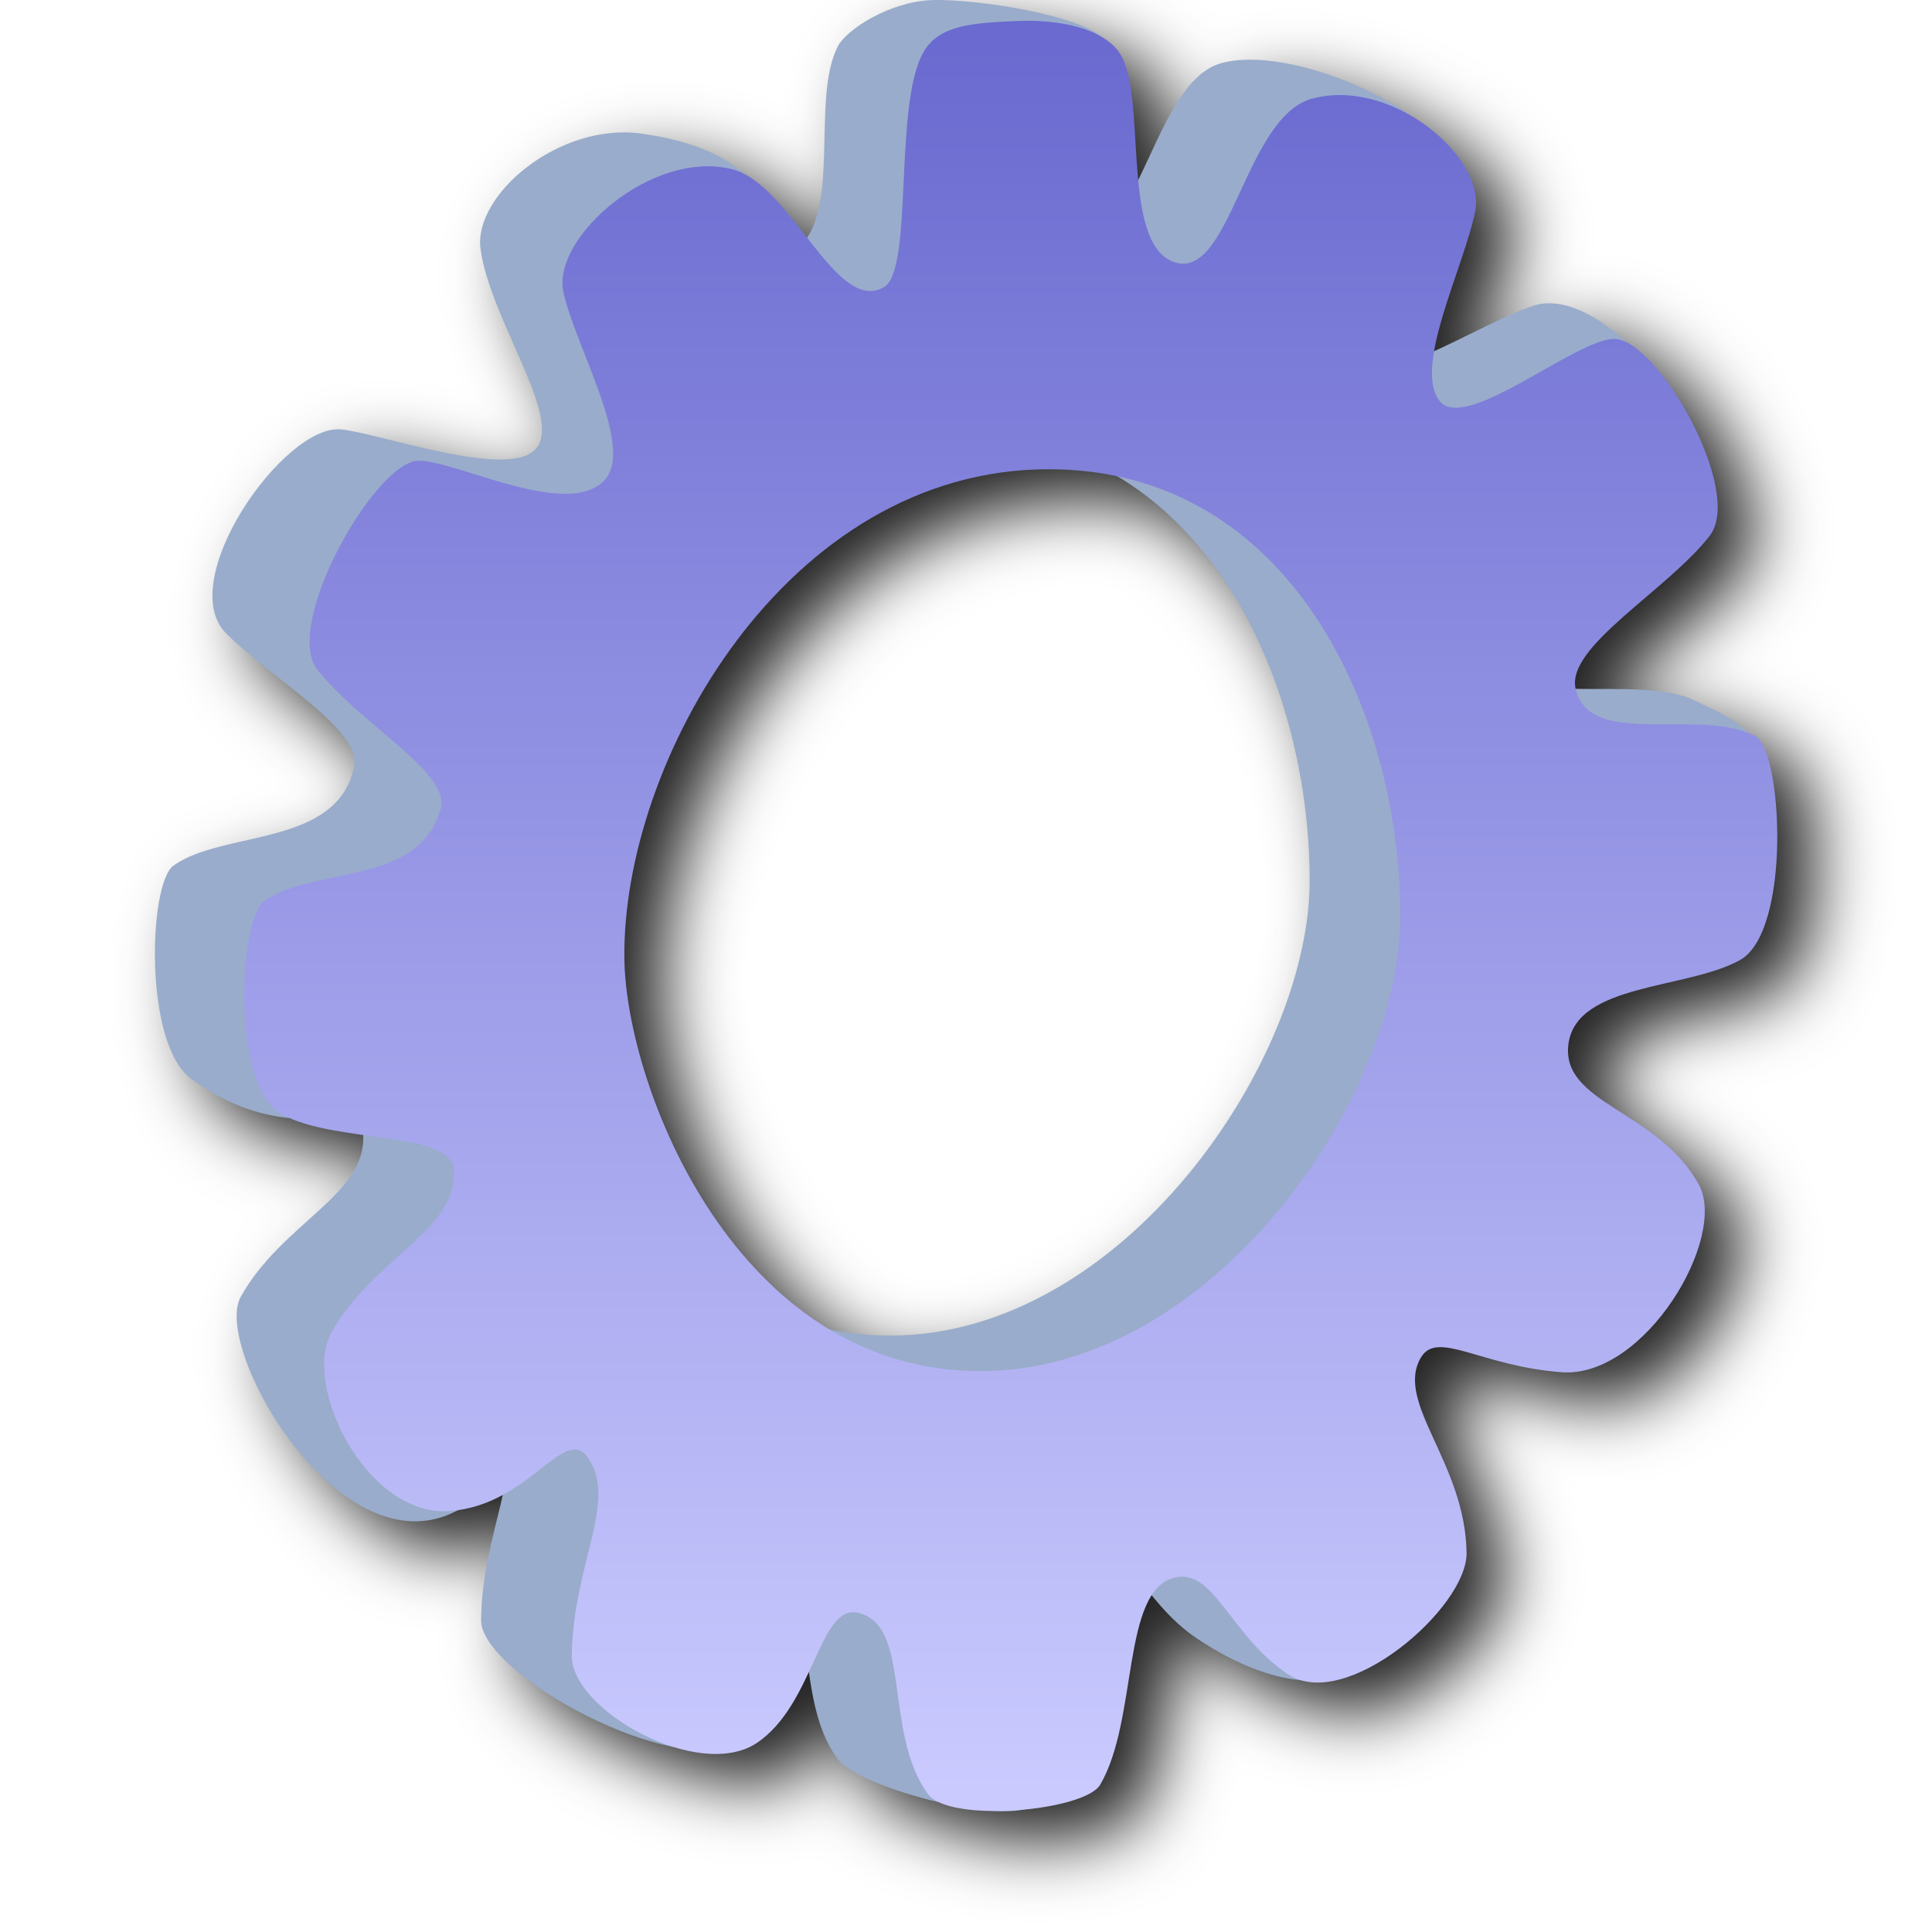
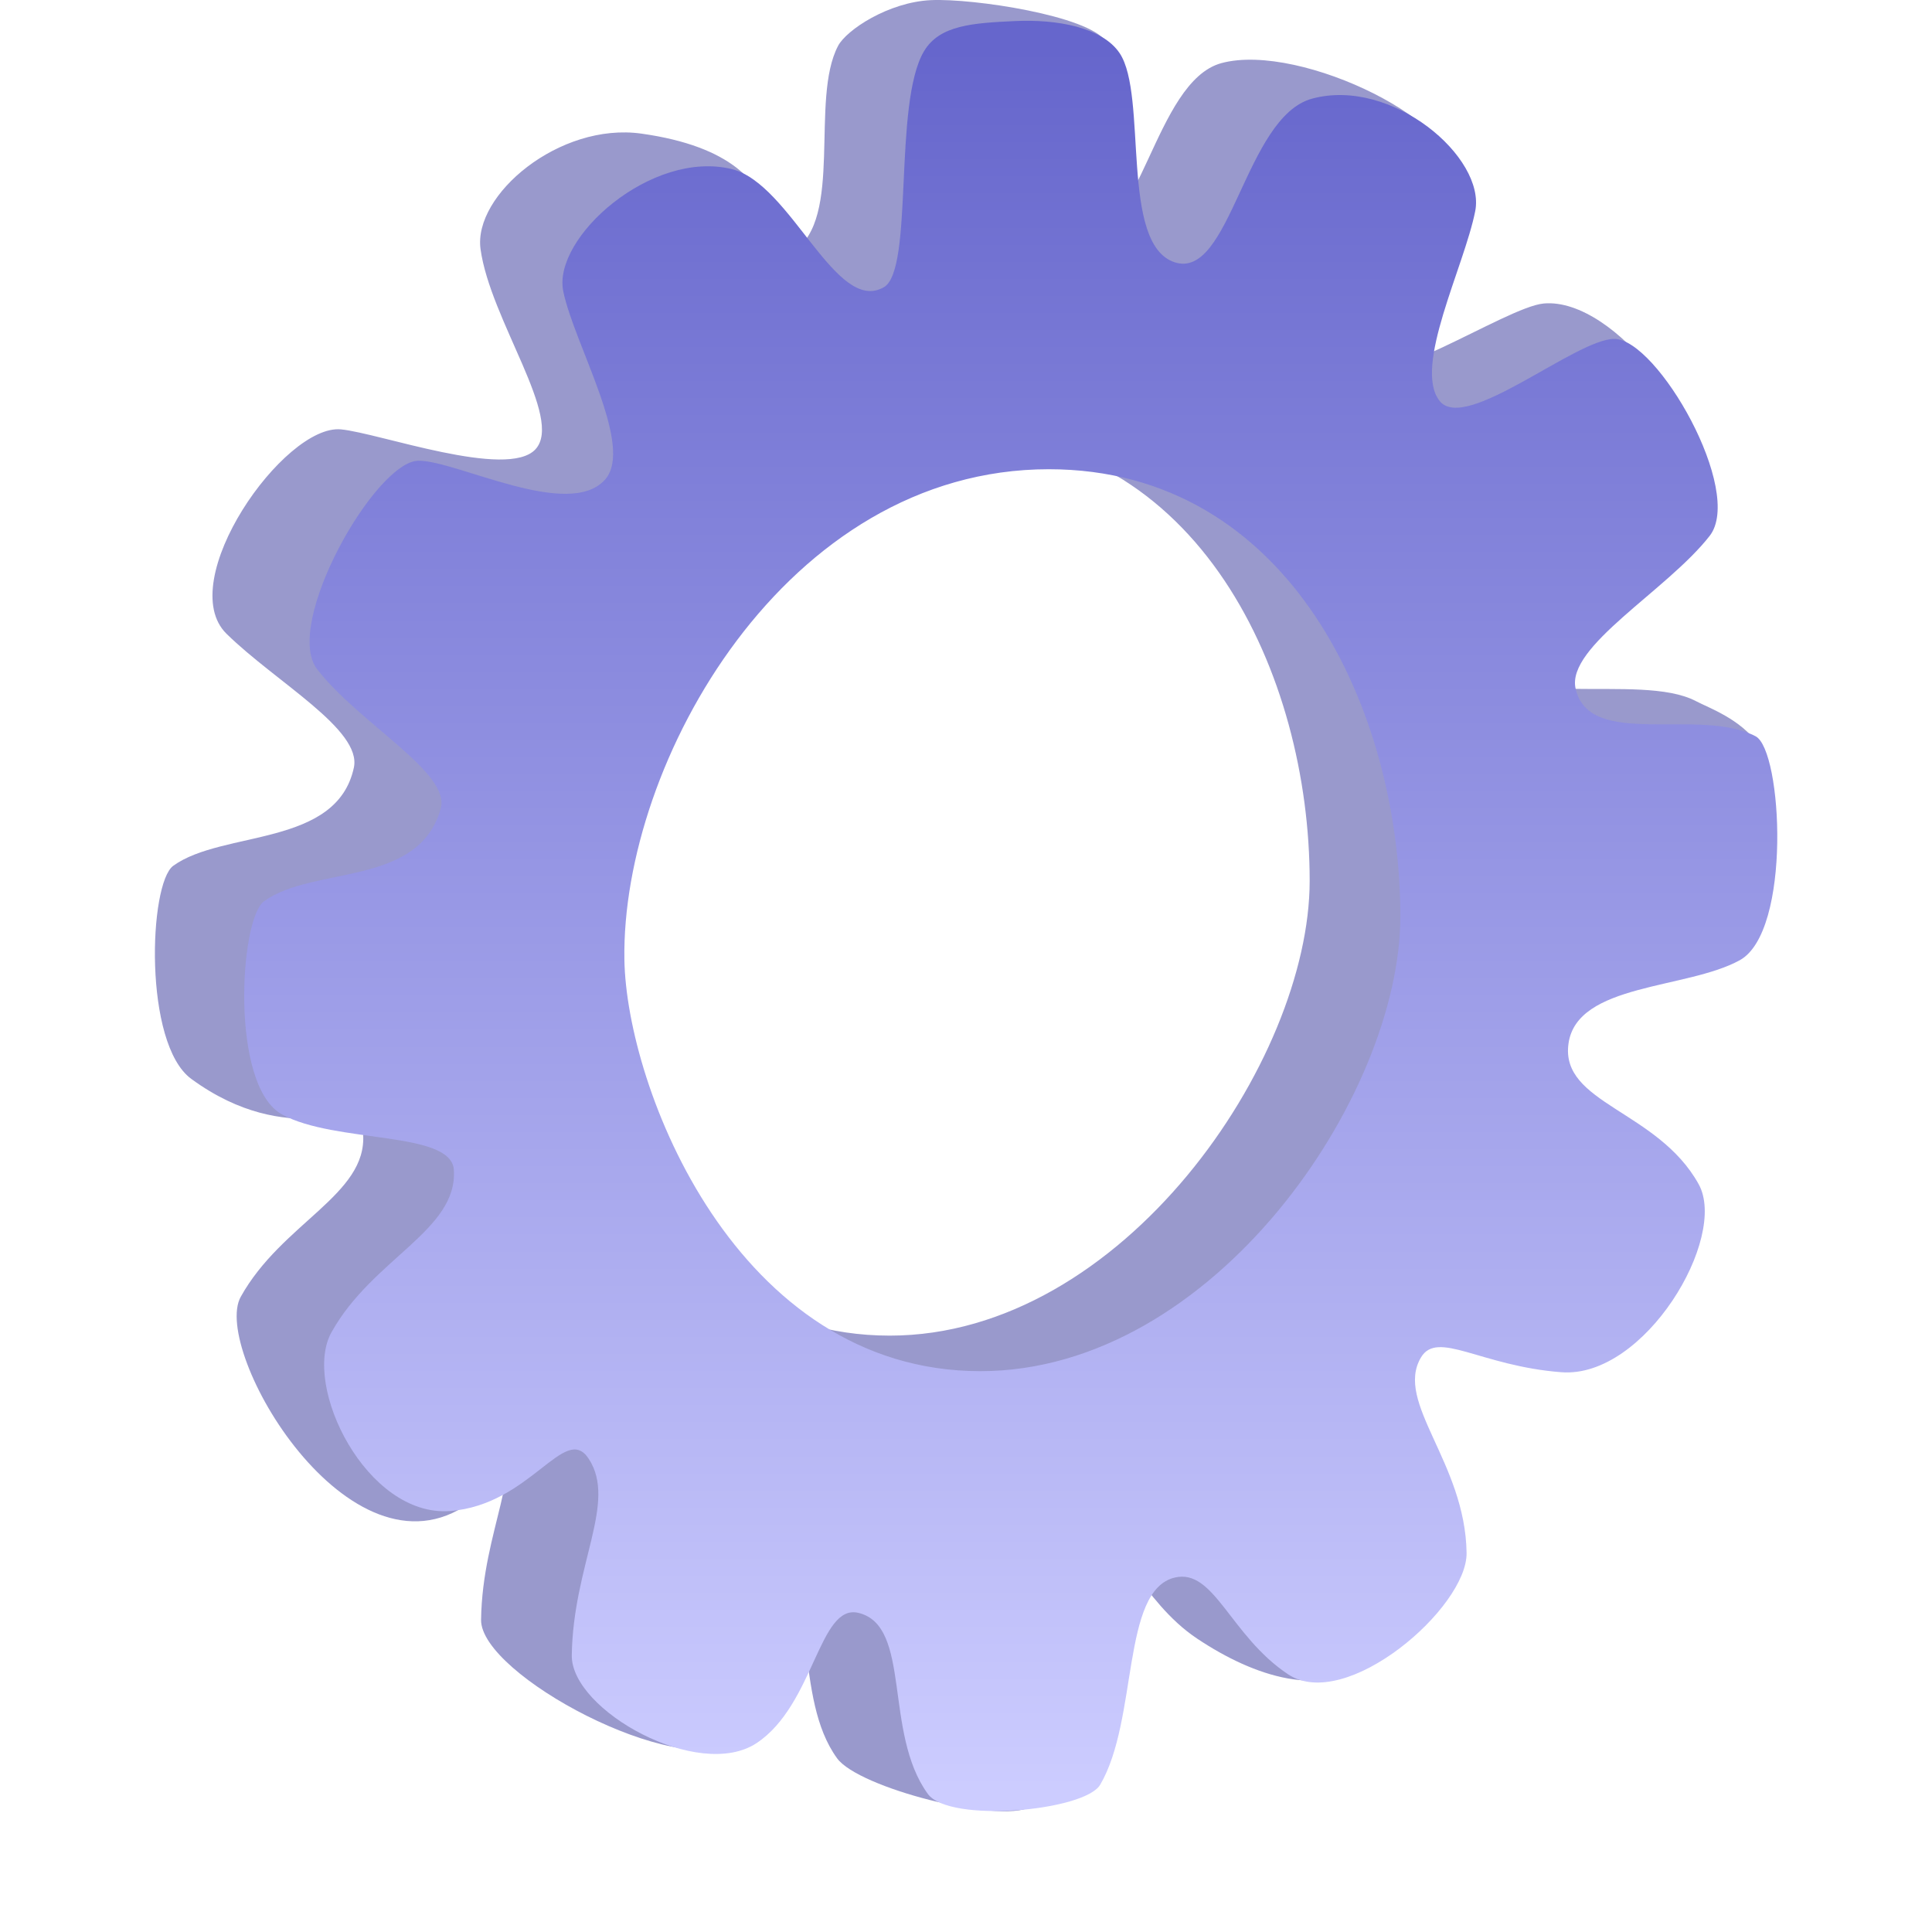
- <svg xmlns="http://www.w3.org/2000/svg" xmlns:xlink="http://www.w3.org/1999/xlink" width="256" height="256" viewBox="0 0 256 256" version="1.1" id="svg8">
+ <svg xmlns="http://www.w3.org/2000/svg" xmlns:xlink="http://www.w3.org/1999/xlink" width="48" height="48" viewBox="0 0 48 48" version="1.1" id="svg8">
  <defs id="defs2">
    <linearGradient id="linearGradient1068">
-       <stop id="stop1064" offset="0" style="stop-color:#cacaff;stop-opacity:1" />
-       <stop id="stop1066" offset="1" style="stop-color:#6a6ad0;stop-opacity:1" />
+       <stop id="stop1064" offset="0" style="stop-color:#ccccff;stop-opacity:1" />
+       <stop id="stop1066" offset="1" style="stop-color:#6666cc;stop-opacity:1" />
    </linearGradient>
    <linearGradient gradientTransform="translate(109.9727,-2.015755)" gradientUnits="userSpaceOnUse" y2="3.678" x2="-67.433" y1="48.84" x1="-67.433" id="linearGradient1070" xlink:href="#linearGradient1068" />
-     <filter height="1.091" y="-0.045" width="1.102" x="-0.051" id="filter1089" style="color-interpolation-filters:sRGB">
-       <feGaussianBlur id="feGaussianBlur1091" stdDeviation="4.549" />
-     </filter>
  </defs>
  <g id="layer1" transform="translate(-12.56771)">
-     <path d="m 142.086,4.002 c -0.422,-0.004 -0.81,0.001 -1.162,0.018 -5.634,0.258 -11.2,3.953 -12.307,6.061 -3.337,6.358 -0.135,19.511 -4.107,25.418 -2.649,-3.39 -5.423,-7.031 -8.492,-8.543 -5.4e-4,-2.68e-4 -0.001,2.68e-4 -0.002,0 -2.483,-2.278 -6.577,-4.28 -13.457,-5.248 -10.858,-1.528 -22.307,8.118 -21.316,15.301 1.297,9.41 11.053,22.435 7.275,26.529 -3.705,4.015 -20.676,-2.141 -25.758,-2.643 -7.535,-0.743 -22.24,20.172 -15.172,27.094 6.577,6.441 17.947,12.675 16.863,17.721 -2.27,10.571 -17.384,8.272 -23.924,13.006 -3.242,2.347 -3.976,23.595 2.383,28.242 5.003,3.656 9.435,4.838 13.033,5.188 2.698,1.18 6.255,1.758 9.736,2.246 0.437,7.95 -10.792,11.677 -16.217,21.439 -3.819,6.873 13.332,36.679 28.803,28.264 2.244,-0.322 4.199,-1.083 5.918,-2.016 -0.989,4.539 -2.787,9.981 -2.877,16.545 -0.075,5.489 14.835,14.785 25.459,16.84 4.067,1.27 8.205,1.387 11.057,-0.514 3.328,-2.218 5.296,-5.982 6.914,-9.449 0.574,4.007 1.373,8.223 3.742,11.484 1.532,2.109 7.562,4.433 13.482,5.807 1.748,0.822 4.547,1.172 7.561,1.162 1.42,0.074 2.672,0.037 3.6,-0.174 4.768,-0.44 9.248,-1.665 10.209,-3.305 4.139,-7.058 3.37,-19.776 6.824,-25.115 1.625,2.007 3.534,4.094 6.045,5.768 4.388,2.925 9.18,5.087 13.695,5.488 8.104,2.449 22.075,-10.075 21.982,-16.857 -0.164,-11.986 -9.583,-19.943 -6.043,-25.9 2.187,-3.681 7.897,1.139 18.609,1.955 11.039,0.841 22.121,-17.833 18.182,-24.922 -5.451,-9.809 -18.379,-10.673 -17.244,-18.641 1.138,-7.993 15.66,-7.165 22.689,-11.029 6.902,-3.794 5.648,-27.82 2.104,-29.68 -0.307,-0.161 -0.631,-0.301 -0.961,-0.432 -2.371,-2.303 -5.466,-3.444 -6.943,-4.219 -3.695,-1.939 -10.142,-1.538 -15.932,-1.621 -0.006,-0.024 -0.014,-0.046 -0.019,-0.07 -1.224,-5.576 12.098,-12.95 17.762,-20.207 4.24,-5.432 -5.108,-22.826 -11.094,-25.695 -3.405,-3.195 -7.373,-5.393 -10.857,-5.082 -2.699,0.241 -8.85,3.729 -14.539,6.318 1.018,-5.841 4.463,-13.543 5.455,-18.553 0.82,-4.143 -3.069,-9.472 -8.541,-12.648 -6.715,-4.813 -18.332,-8.793 -25.084,-6.971 -5.263,1.421 -8.083,9.543 -11.031,15.479 -0.604,-6.388 -0.4,-13.725 -2.467,-16.803 -0.579,-0.862 -1.396,-1.577 -2.383,-2.16 C 160.246,6.022 148.007,4.054 142.086,4.002 Z m 14.451,62.176 c 3.211,0 6.238,0.336 9.102,0.945 17.352,10.396 25.471,33.35 25.471,53.596 0,23.817 -24.755,60.256 -55.65,60.256 -2.764,0 -5.393,-0.279 -7.898,-0.791 -18.501,-11.07 -27.06,-36.119 -27.26,-49.053 -0.402,-26.074 21.367,-64.953 56.236,-64.953 z" style="fill:#212121;fill-opacity:1;stroke:none;stroke-width:5.106px;stroke-linecap:butt;stroke-linejoin:miter;stroke-opacity:1;filter:url(#filter1089)" id="path1078" />
-     <g transform="matrix(5.106164,0,0,5.106164,-74.09448,-2.039995)" id="g1076">
-       <path d="m 41.13,0.403 c -1.103,0.051 -2.193,0.774 -2.41,1.187 -0.735,1.4 0.151,4.484 -1.164,5.339 -1.207,0.785 0.808,-2.394 -3.939,-3.062 -2.126,-0.299 -4.369,1.59 -4.175,2.997 0.254,1.843 2.165,4.394 1.425,5.195 -0.726,0.786 -4.049,-0.419 -5.044,-0.517 -1.476,-0.146 -4.356,3.95 -2.971,5.306 1.288,1.261 3.515,2.483 3.303,3.471 -0.445,2.07 -3.405,1.62 -4.686,2.547 -0.635,0.46 -0.779,4.621 0.467,5.531 2.578,1.884 4.389,0.419 4.459,1.434 0.108,1.573 -2.108,2.3 -3.176,4.221 -0.771,1.388 2.826,7.556 5.926,5.357 1.141,-0.809 0.13,-3.025 0.75,-2.078 0.744,1.135 -0.407,2.754 -0.439,5.102 -0.02,1.426 5.124,4.164 6.624,3.164 1.5,-1 -0.211,-4.514 0.816,-4.266 1.388,0.335 0.642,3.105 1.799,4.697 0.558,0.768 4.168,1.69 5.01,1.268 1.752,-0.877 0.007,-6.547 1.394,-6.881 1.027,-0.248 1.441,1.508 2.941,2.508 1.5,1 3.242,1.551 4.514,0.591 1.875,-1.413 -1.756,-7.645 -1.063,-8.812 0.428,-0.721 1.547,0.223 3.645,0.383 2.162,0.165 4.332,-3.493 3.561,-4.881 -1.067,-1.921 -3.599,-2.09 -3.377,-3.65 0.223,-1.565 6.055,-2.091 6.859,-3.44 2.026,-3.4 -0.505,-4.157 -1.199,-4.521 -1.462,-0.767 -5.127,0.338 -5.477,-1.254 -0.24,-1.092 3.95,-3.162 5.06,-4.583 C 61.467,11.594 58.896,8.109 57.034,8.275 56.038,8.364 52.639,10.718 51.974,9.879 51.28,9.003 53.643,6.843 54.543,4.988 55.162,3.71 50.743,1.478 48.669,2.037 46.92,2.51 46.549,6.774 45.093,6.281 43.672,5.8 46.402,2.566 45.666,1.472 45.221,0.808 42.233,0.353 41.13,0.403 Z m 0.705,11.251 c 6.26,0 9.123,6.281 9.123,11.604 0,4.664 -4.848,11.801 -10.898,11.801 -6.342,0 -9.187,-7.372 -9.238,-10.684 -0.079,-5.106 4.185,-12.721 11.014,-12.721 z" style="opacity:1;fill:#99accb;fill-opacity:1;stroke:none;stroke-width:1px;stroke-linecap:butt;stroke-linejoin:miter;stroke-opacity:1" id="path1072" />
+     <g transform="matrix(0.9574057,0,0,0.9574057,-3.681452,-0.382499)" id="g1076">
+       <path d="m 41.13,0.403 c -1.103,0.051 -2.193,0.774 -2.41,1.187 -0.735,1.4 0.151,4.484 -1.164,5.339 -1.207,0.785 0.808,-2.394 -3.939,-3.062 -2.126,-0.299 -4.369,1.59 -4.175,2.997 0.254,1.843 2.165,4.394 1.425,5.195 -0.726,0.786 -4.049,-0.419 -5.044,-0.517 -1.476,-0.146 -4.356,3.95 -2.971,5.306 1.288,1.261 3.515,2.483 3.303,3.471 -0.445,2.07 -3.405,1.62 -4.686,2.547 -0.635,0.46 -0.779,4.621 0.467,5.531 2.578,1.884 4.389,0.419 4.459,1.434 0.108,1.573 -2.108,2.3 -3.176,4.221 -0.771,1.388 2.826,7.556 5.926,5.357 1.141,-0.809 0.13,-3.025 0.75,-2.078 0.744,1.135 -0.407,2.754 -0.439,5.102 -0.02,1.426 5.124,4.164 6.624,3.164 1.5,-1 -0.211,-4.514 0.816,-4.266 1.388,0.335 0.642,3.105 1.799,4.697 0.558,0.768 4.168,1.69 5.01,1.268 1.752,-0.877 0.007,-6.547 1.394,-6.881 1.027,-0.248 1.441,1.508 2.941,2.508 1.5,1 3.242,1.551 4.514,0.591 1.875,-1.413 -1.756,-7.645 -1.063,-8.812 0.428,-0.721 1.547,0.223 3.645,0.383 2.162,0.165 4.332,-3.493 3.561,-4.881 -1.067,-1.921 -3.599,-2.09 -3.377,-3.65 0.223,-1.565 6.055,-2.091 6.859,-3.44 2.026,-3.4 -0.505,-4.157 -1.199,-4.521 -1.462,-0.767 -5.127,0.338 -5.477,-1.254 -0.24,-1.092 3.95,-3.162 5.06,-4.583 C 61.467,11.594 58.896,8.109 57.034,8.275 56.038,8.364 52.639,10.718 51.974,9.879 51.28,9.003 53.643,6.843 54.543,4.988 55.162,3.71 50.743,1.478 48.669,2.037 46.92,2.51 46.549,6.774 45.093,6.281 43.672,5.8 46.402,2.566 45.666,1.472 45.221,0.808 42.233,0.353 41.13,0.403 Z m 0.705,11.251 c 6.26,0 9.123,6.281 9.123,11.604 0,4.664 -4.848,11.801 -10.898,11.801 -6.342,0 -9.187,-7.372 -9.238,-10.684 -0.079,-5.106 4.185,-12.721 11.014,-12.721 z" style="opacity:1;fill:#9999cc;fill-opacity:1;stroke:none;stroke-width:1px;stroke-linecap:butt;stroke-linejoin:miter;stroke-opacity:1" id="path1072" />
      <path id="path1057" style="opacity:1;fill:url(#linearGradient1070);fill-opacity:1;stroke:none;stroke-width:1px;stroke-linecap:butt;stroke-linejoin:miter;stroke-opacity:1" d="m 43.315,0.946 c -1.103,0.051 -1.963,0.106 -2.365,0.783 -0.808,1.359 -0.256,5.67 -1.041,6.123 -1.247,0.72 -2.406,-2.678 -3.939,-3.062 -2.083,-0.522 -4.667,1.779 -4.381,3.17 0.283,1.376 1.852,4.023 1.084,4.885 -0.941,1.056 -3.837,-0.49 -4.837,-0.49 -1.118,0 -3.537,4.255 -2.631,5.416 1.109,1.421 3.464,2.677 3.204,3.611 -0.568,2.04 -3.306,1.479 -4.586,2.406 -0.635,0.46 -0.885,4.788 0.467,5.531 1.377,0.757 4.389,0.419 4.459,1.434 0.108,1.573 -2.108,2.3 -3.176,4.221 -0.771,1.388 0.916,4.801 3.078,4.637 2.098,-0.16 2.977,-2.304 3.598,-1.357 0.744,1.135 -0.407,2.754 -0.439,5.102 -0.02,1.426 3.299,3.275 4.799,2.275 1.5,-1 1.614,-3.625 2.641,-3.377 1.388,0.335 0.642,3.105 1.799,4.697 0.558,0.768 4.072,0.445 4.473,-0.238 0.991,-1.69 0.544,-5.04 1.932,-5.375 1.027,-0.248 1.441,1.508 2.941,2.508 1.5,1 4.654,-1.723 4.635,-3.148 -0.032,-2.347 -1.877,-3.906 -1.184,-5.072 0.428,-0.721 1.547,0.223 3.645,0.383 2.162,0.165 4.332,-3.493 3.561,-4.881 -1.067,-1.921 -3.599,-2.09 -3.377,-3.65 0.223,-1.565 3.067,-1.403 4.443,-2.16 1.352,-0.743 1.106,-5.448 0.412,-5.812 -1.462,-0.767 -4.322,0.349 -4.672,-1.242 -0.24,-1.092 2.369,-2.536 3.479,-3.957 0.906,-1.161 -1.357,-5.113 -2.475,-5.113 -1,0 -3.867,2.45 -4.531,1.611 C 53.632,9.925 54.968,7.326 55.254,5.879 55.53,4.486 53.095,2.4 51.022,2.959 49.272,3.432 48.902,7.696 47.446,7.203 46.025,6.722 46.761,2.872 46.026,1.778 45.58,1.114 44.418,0.895 43.315,0.946 Z M 44.188,12.576 c 6.26,0 9.123,6.281 9.123,11.604 0,4.664 -4.848,11.801 -10.898,11.801 -6.342,0 -9.187,-7.372 -9.238,-10.684 -0.079,-5.106 4.185,-12.721 11.014,-12.721 z" />
    </g>
  </g>
</svg>
